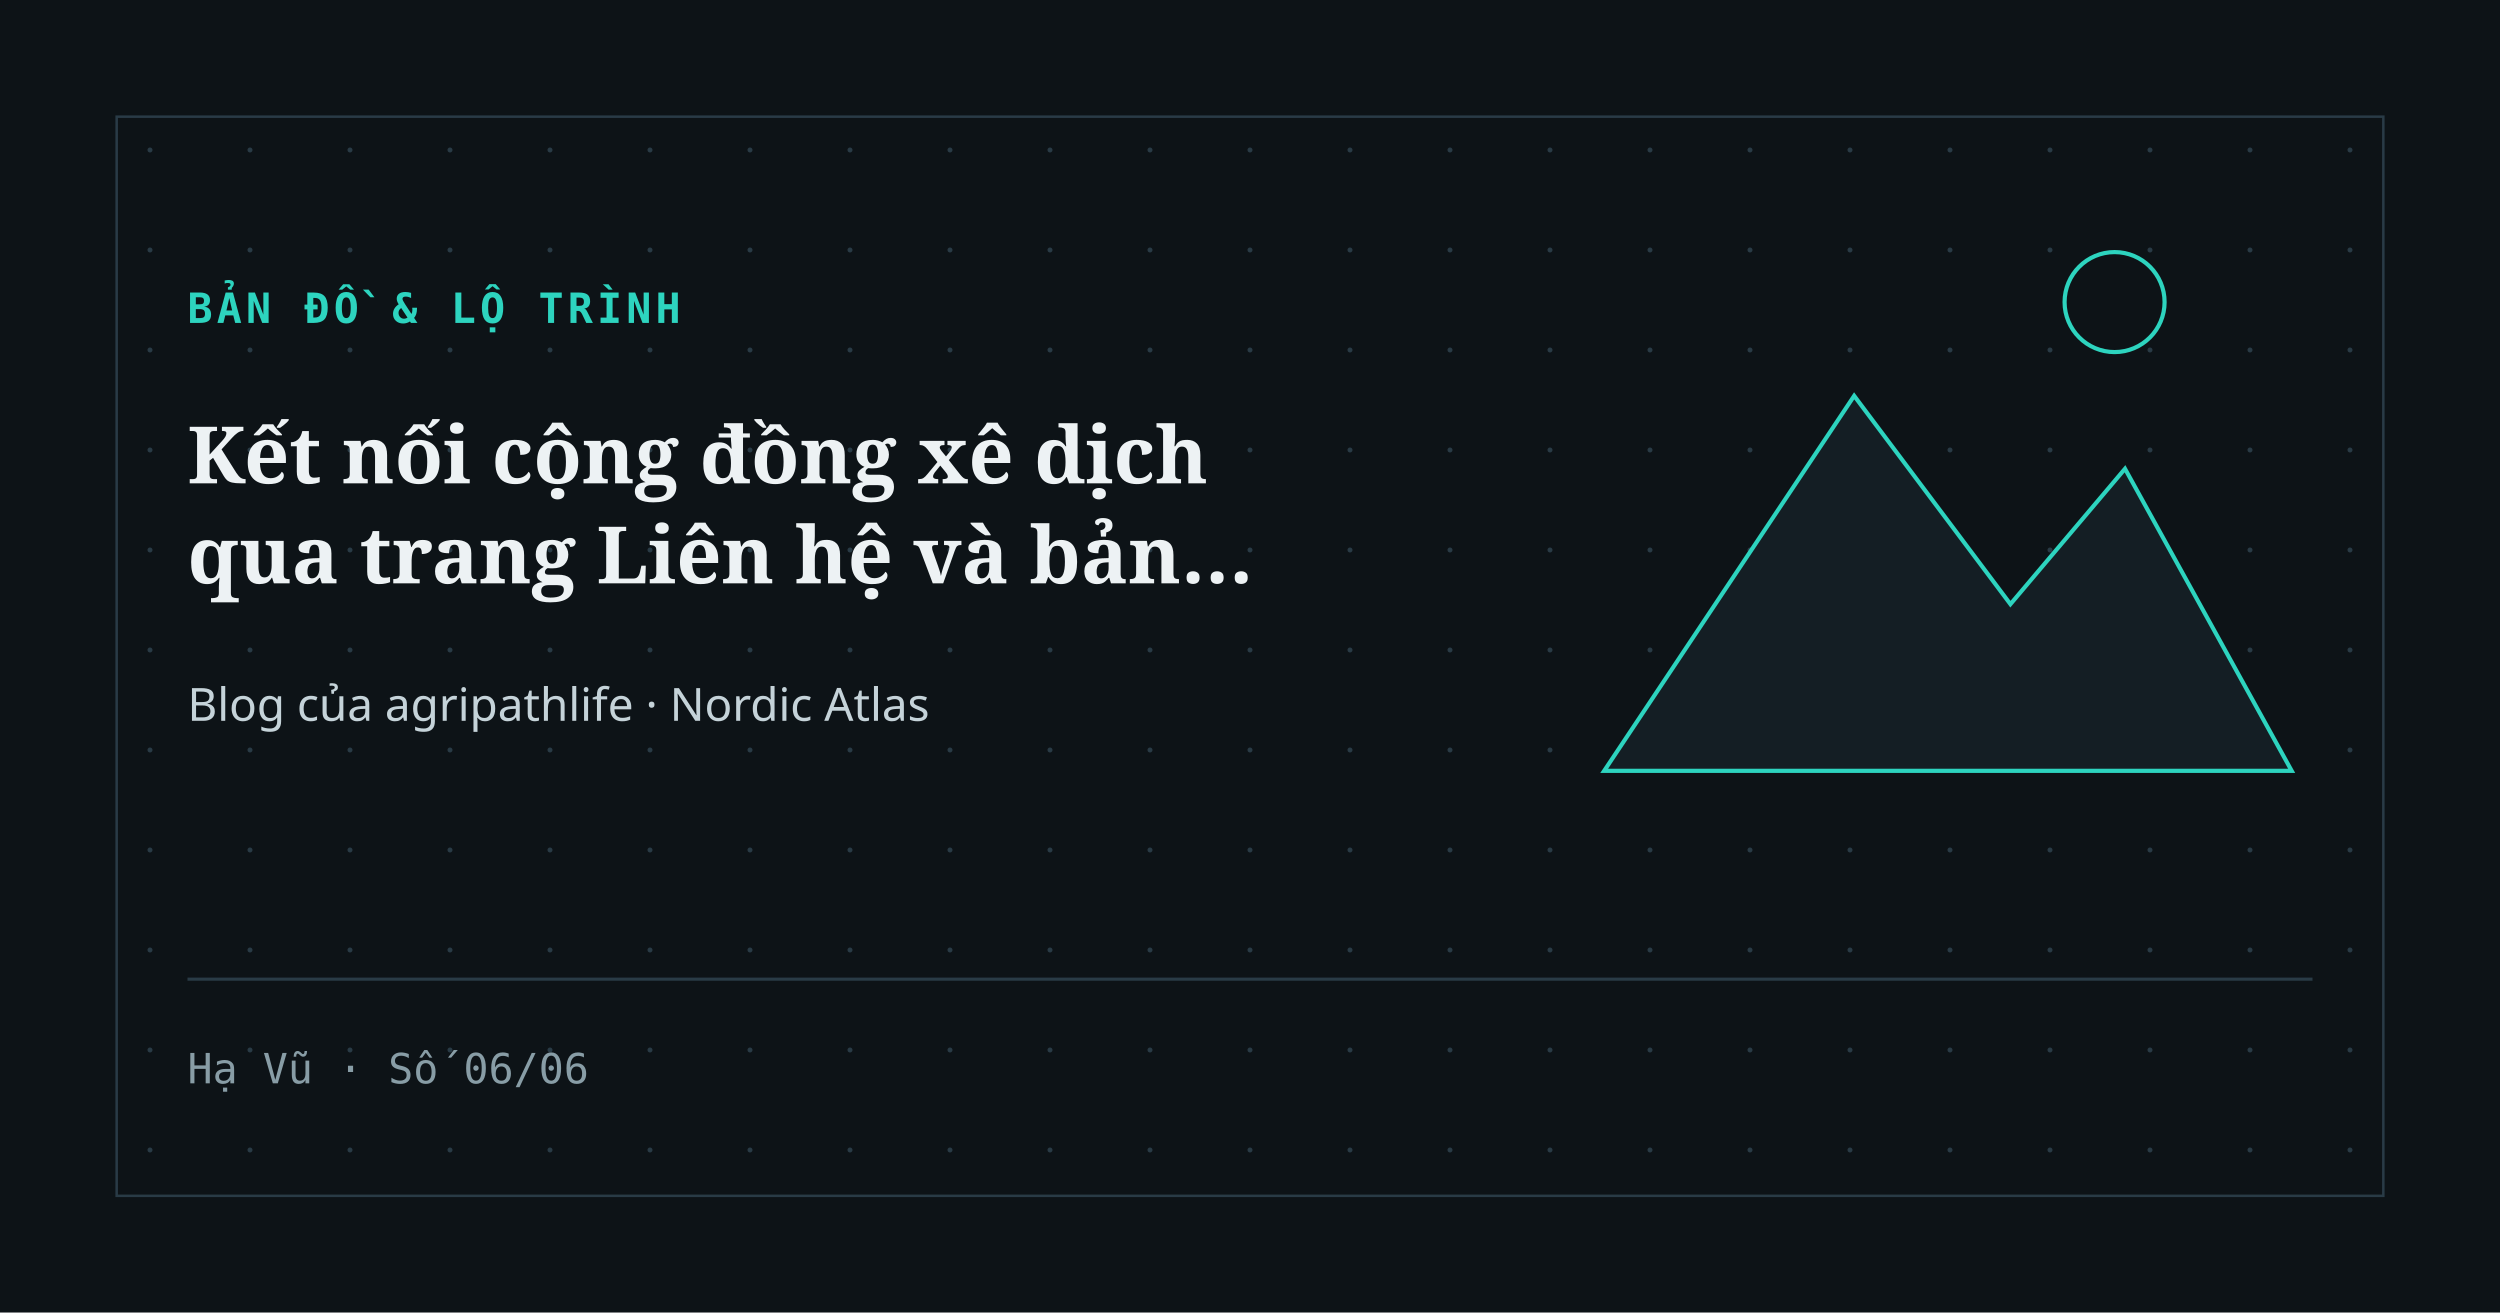
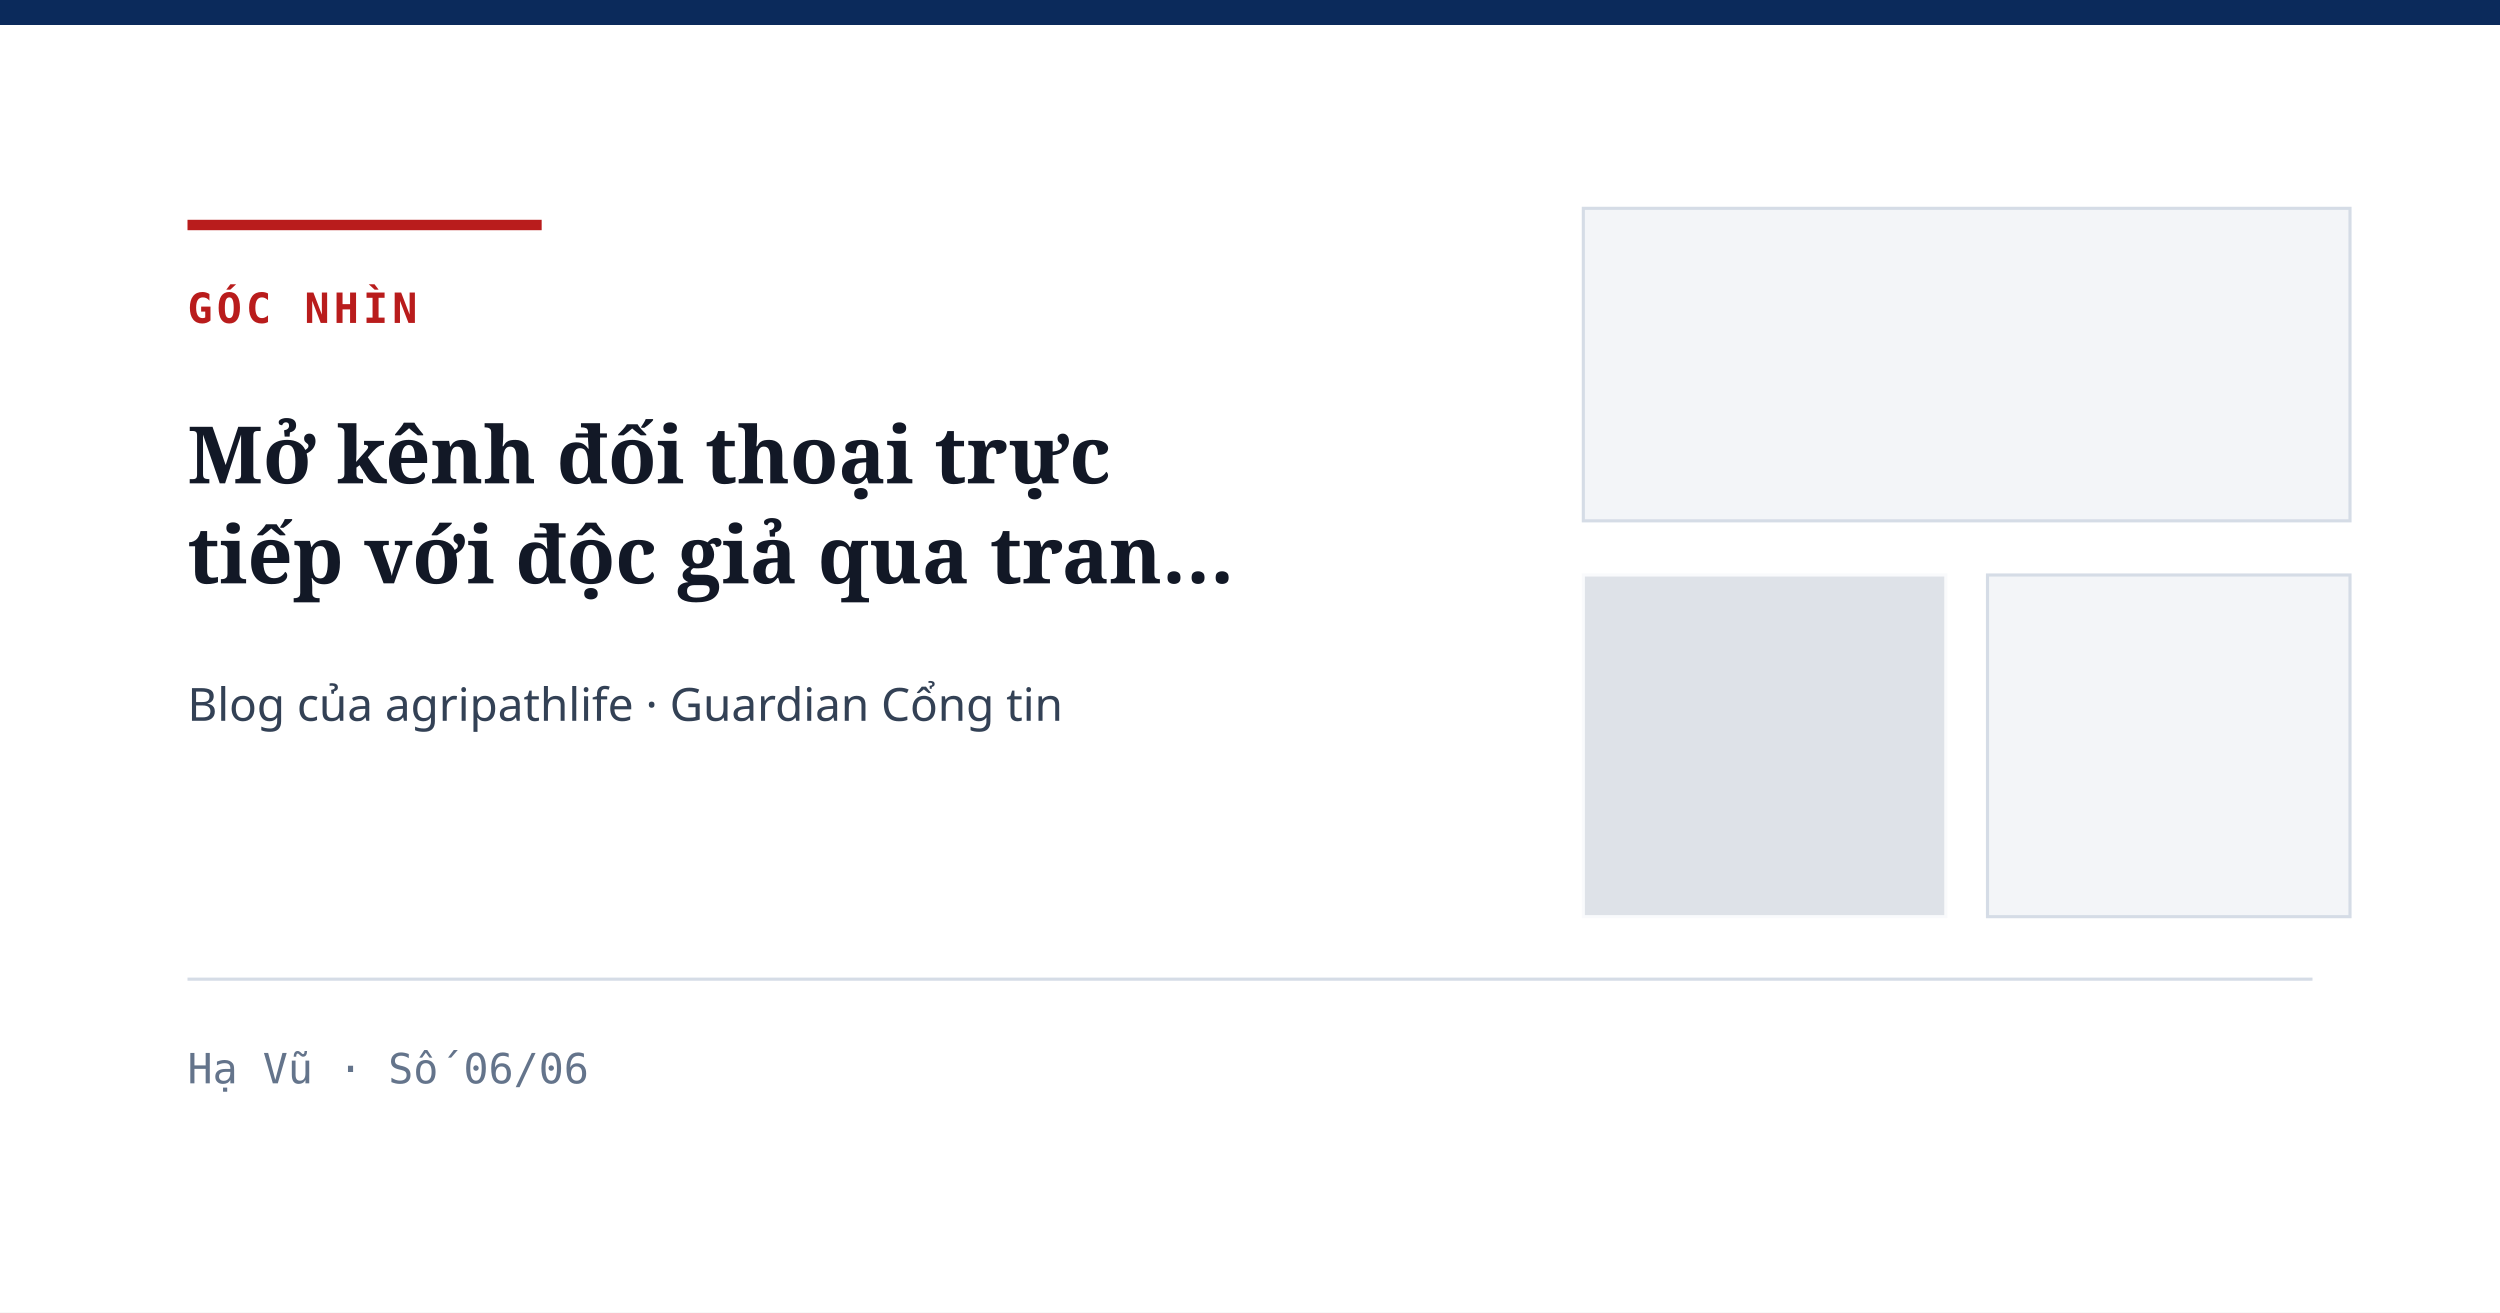
<svg xmlns="http://www.w3.org/2000/svg" width="1200" height="630" viewBox="0 0 1200 630" fill="none">
-   <rect width="1200" height="630" fill="#0D1317" />
-   <defs>
-     <pattern id="atlas-6" width="48" height="48" patternUnits="userSpaceOnUse">
-       <circle cx="24" cy="24" r="1.2" fill="#293B46" />
-     </pattern>
-   </defs>
-   <rect x="56" y="56" width="1088" height="518" fill="url(#atlas-6)" stroke="#293B46" stroke-width="1.2" />
-   <path d="M770 370 L890 190 L965 290 L1020 225 L1100 370 Z" fill="#141E24" stroke="#2DD4BF" stroke-width="2" />
-   <circle cx="1015" cy="145" r="24" fill="none" stroke="#2DD4BF" stroke-width="2" />
-   <text x="90" y="155" font-family="monospace" font-size="20" font-weight="700" letter-spacing="2" fill="#2DD4BF">BẢN ĐỒ &amp; LỘ TRÌNH</text>
-   <text x="90" y="232" font-family="Georgia, serif" font-weight="700" font-size="38" fill="#EDF2F4">
-     <tspan x="90" dy="0">Kết nối cộng đồng xê dịch</tspan>
-     <tspan x="90" dy="48">qua trang Liên hệ và bản…</tspan>
+   <rect width="1200" height="630" fill="#FFFFFF" />
+   <rect x="0" y="0" width="1200" height="12" fill="#0B2A5B" />
+   <rect x="760" y="100" width="368" height="150" fill="#F3F5F8" stroke="#D5DCE6" stroke-width="1.5" />
+   <rect x="760" y="276" width="174" height="164" fill="#0B2A5B" opacity="0.14" stroke="#D5DCE6" stroke-width="1.5" />
+   <rect x="954" y="276" width="174" height="164" fill="#F3F5F8" stroke="#D5DCE6" stroke-width="1.5" />
+   <line x1="90" y1="108" x2="260" y2="108" stroke="#B91C1C" stroke-width="5" />
+   <text x="90" y="155" font-family="monospace" font-size="20" font-weight="700" letter-spacing="2" fill="#B91C1C">GÓC NHÌN</text>
+   <text x="90" y="232" font-family="Georgia, serif" font-weight="700" font-size="38" fill="#121826">
+     <tspan x="90" dy="0">Mở kênh đối thoại trực</tspan>
+     <tspan x="90" dy="48">tiếp với độc giả qua tran…</tspan>
  </text>
-   <text x="90" y="346" font-family="sans-serif" font-size="22" fill="#C5D3D9">Blog của agripathlife · Nordic Atlas</text>
-   <line x1="90" y1="470" x2="1110" y2="470" stroke="#293B46" stroke-width="1.5" />
-   <text x="90" y="520" font-family="monospace" font-size="20" fill="#889DA6">Hạ Vũ · Số 06/06</text>
+   <text x="90" y="346" font-family="sans-serif" font-size="22" fill="#334155">Blog của agripathlife · Guardian Cổng tin</text>
+   <line x1="90" y1="470" x2="1110" y2="470" stroke="#D5DCE6" stroke-width="1.5" />
+   <text x="90" y="520" font-family="monospace" font-size="20" fill="#64748B">Hạ Vũ · Số 06/06</text>
</svg>
